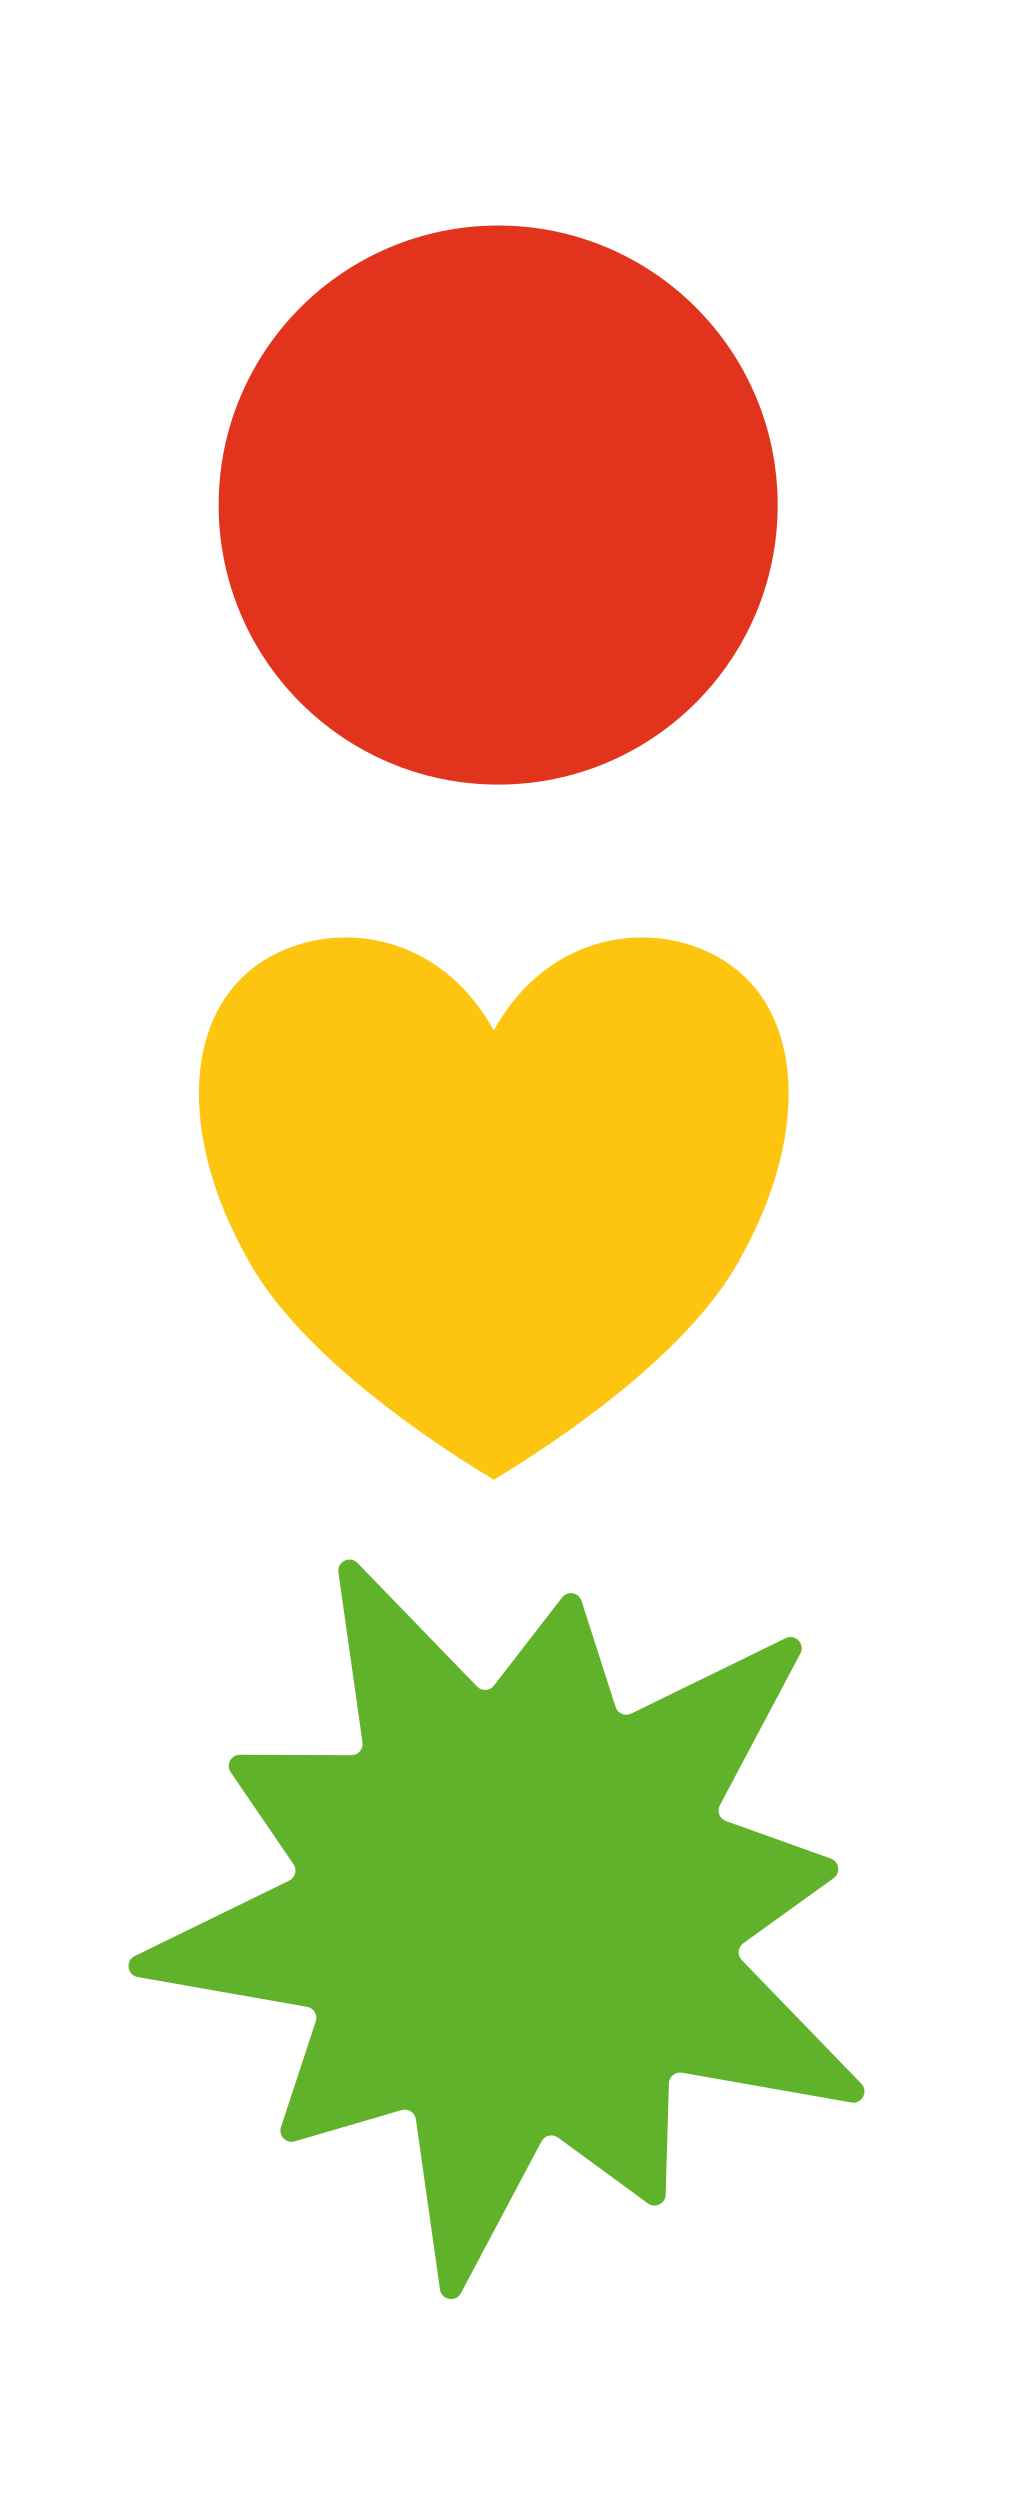
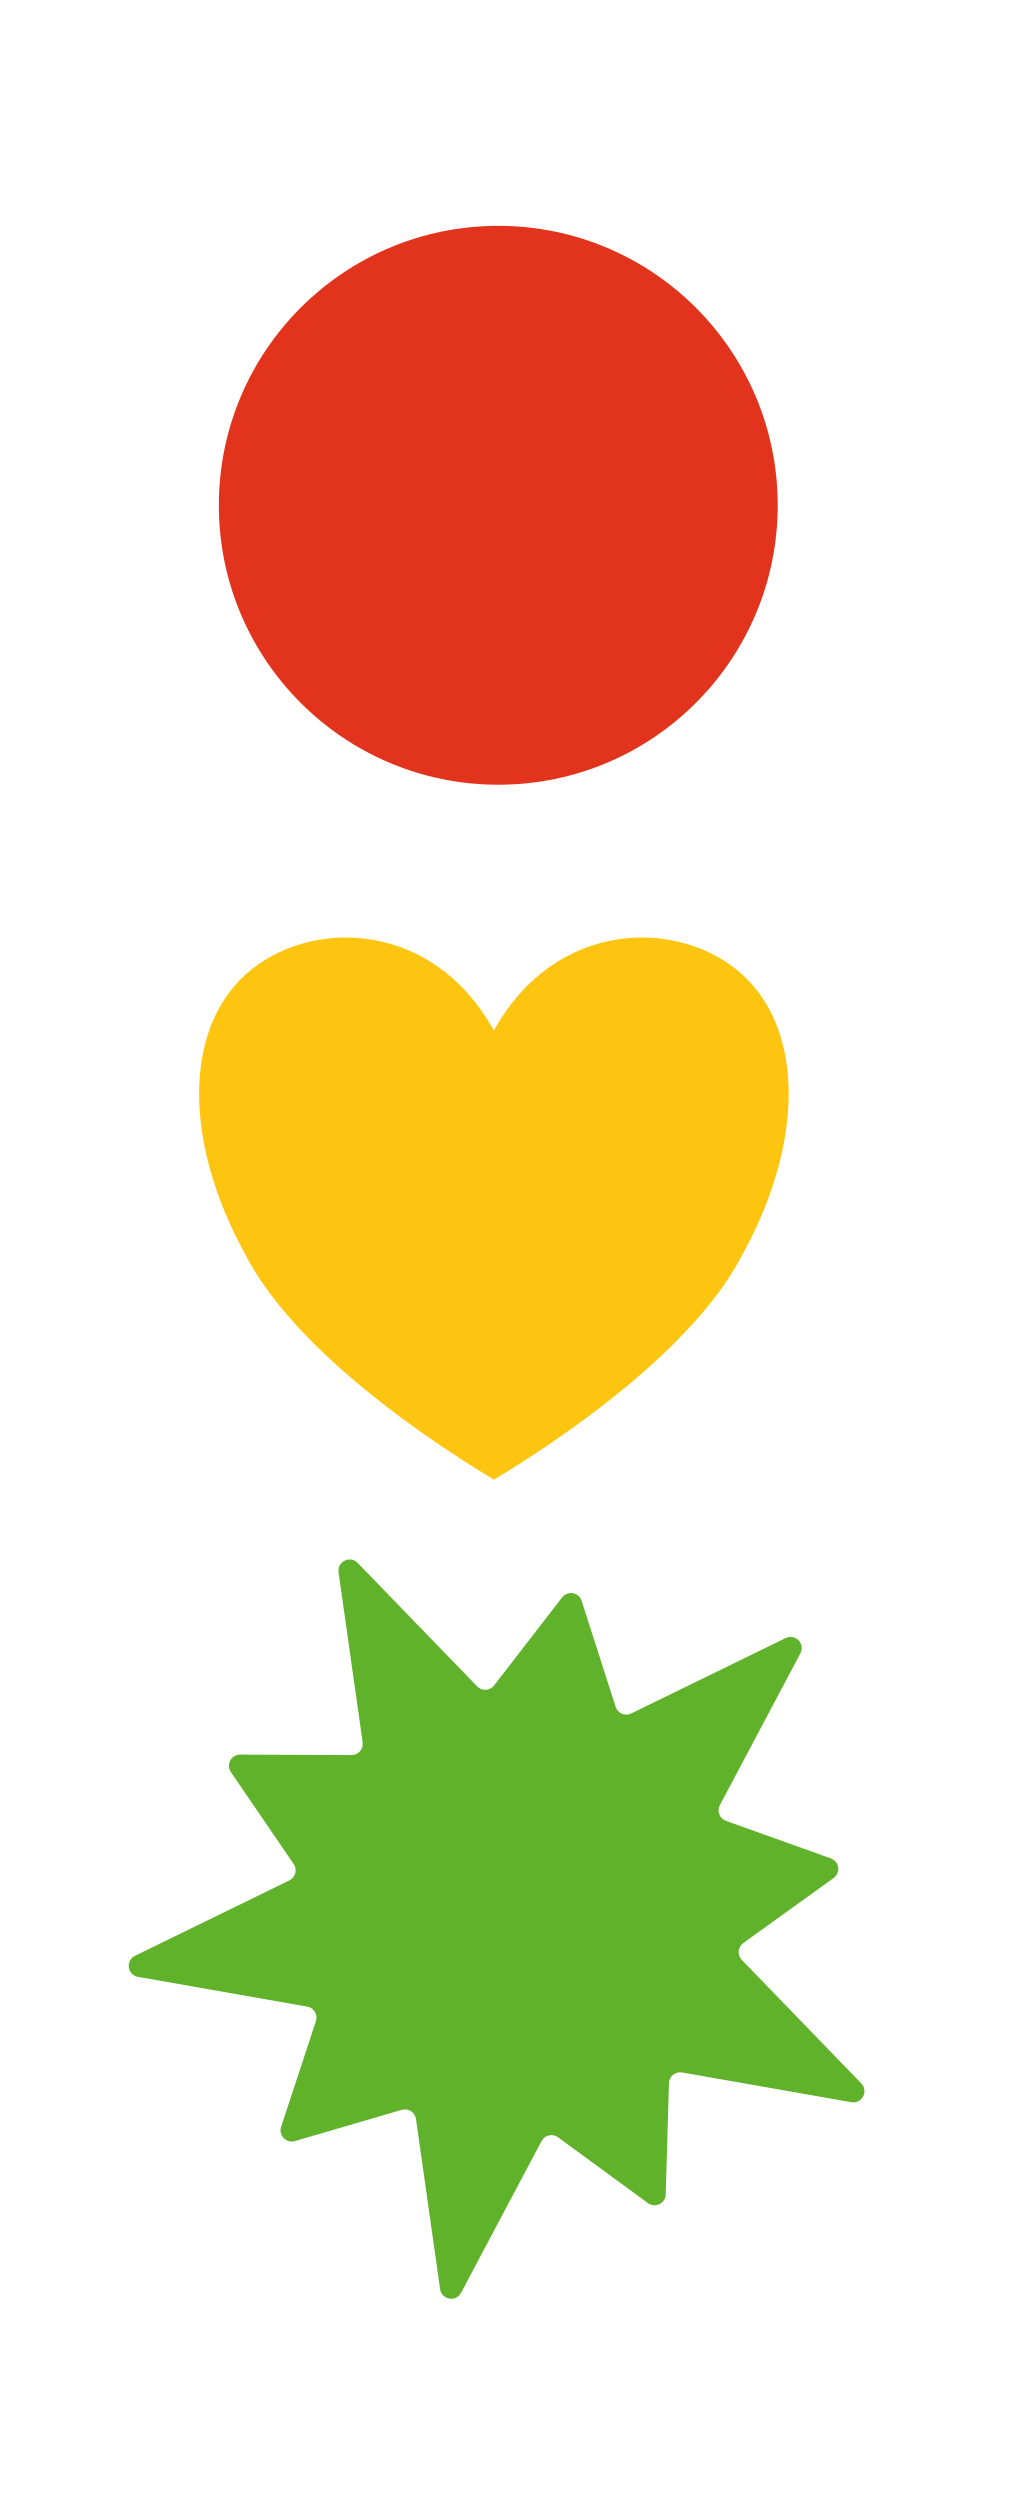
- <svg xmlns="http://www.w3.org/2000/svg" width="100%" height="100%" viewBox="0 0 1346 3331" version="1.1" xml:space="preserve" style="fill-rule:evenodd;clip-rule:evenodd;stroke-linejoin:round;stroke-miterlimit:2;">
-   <rect id="symbole-quer" x="0" y="0.288" width="1345.44" height="3330.36" style="fill:none;" />
+ <svg xmlns="http://www.w3.org/2000/svg" width="100%" height="100%" viewBox="0 0 1346 3332" version="1.1" xml:space="preserve" style="fill-rule:evenodd;clip-rule:evenodd;stroke-linejoin:round;stroke-miterlimit:2;">
+   <rect id="symbole-quer" x="0.334" y="0.787" width="1345.44" height="3330.36" style="fill:none;" />
  <g>
-     <path d="M1036.2,672.952c-0,-205.695 -166.753,-372.448 -372.449,-372.448c-205.679,-0 -372.432,166.753 -372.432,372.448c-0,205.695 166.753,372.449 372.432,372.449c205.696,-0 372.449,-166.754 372.449,-372.449" style="fill:#e2341d;" />
-     <path d="M657.919,1373.02c82.712,-149.653 248.136,-149.653 330.849,-74.827c82.716,74.827 82.716,224.48 0,374.133c-57.899,112.24 -206.78,224.48 -330.849,299.307c-124.069,-74.827 -272.95,-187.067 -330.849,-299.307c-82.713,-149.653 -82.713,-299.306 -0,-374.133c82.712,-74.826 248.137,-74.826 330.849,74.827Z" style="fill:#fdc50f;" />
-     <path d="M1134.29,2801.32l-225.537,-39.629c-8.967,-1.571 -17.227,5.165 -17.5,14.257l-4.318,148.245c-0.35,12.002 -14.046,18.7 -23.74,11.598l-119.734,-87.681c-7.328,-5.386 -17.732,-2.991 -21.993,5.038l-107.293,202.171c-6.778,12.772 -25.925,9.401 -27.945,-4.896l-32.13,-226.687c-1.269,-9.007 -10.228,-14.784 -18.96,-12.242l-142.429,41.632c-11.518,3.377 -22.103,-7.578 -18.357,-18.994l46.368,-140.873c2.858,-8.625 -2.626,-17.792 -11.593,-19.363l-225.555,-39.624c-14.234,-2.513 -16.942,-21.772 -3.952,-28.118l205.671,-100.426c8.17,-3.996 10.916,-14.311 5.785,-21.824l-83.672,-122.527c-6.784,-9.931 0.363,-23.397 12.39,-23.345l148.351,0.623c9.098,0.04 16.124,-8.004 14.837,-17.005l-32.096,-226.639c-2.043,-14.31 15.442,-22.867 25.484,-12.482l159.259,164.599c6.322,6.528 16.97,5.937 22.529,-1.269l90.681,-117.341c7.35,-9.518 22.355,-6.893 26.02,4.556l45.351,141.289c2.767,8.644 12.59,12.819 20.766,8.841l205.718,-100.46c12.991,-6.346 26.501,7.644 19.718,20.398l-107.275,202.166c-4.273,8.052 -0.413,17.988 8.142,21.06l139.736,49.992c11.32,4.065 13.445,19.144 3.683,26.166l-120.332,86.661c-7.376,5.322 -8.32,15.956 -1.993,22.501l159.208,164.557c10.065,10.398 0.936,27.571 -13.293,25.075" style="fill:#61b22b;" />
+     <path d="M1036.54,673.451c0,-205.695 -166.753,-372.449 -372.448,-372.449c-205.68,0 -372.433,166.754 -372.433,372.449c-0,205.695 166.753,372.448 372.433,372.448c205.695,0 372.448,-166.753 372.448,-372.448" style="fill:#e2341d;" />
+     <path d="M658.253,1373.52c82.712,-149.653 248.137,-149.653 330.85,-74.827c82.715,74.827 82.715,224.48 -0,374.133c-57.9,112.24 -206.781,224.48 -330.85,299.306c-124.068,-74.826 -272.95,-187.066 -330.849,-299.306c-82.712,-149.653 -82.712,-299.306 0,-374.133c82.713,-74.826 248.137,-74.826 330.849,74.827Z" style="fill:#fdc50f;" />
+     <path d="M1134.62,2801.82l-225.538,-39.629c-8.966,-1.571 -17.227,5.165 -17.5,14.257l-4.318,148.245c-0.35,12.001 -14.046,18.7 -23.74,11.598l-119.734,-87.681c-7.327,-5.387 -17.732,-2.991 -21.993,5.038l-107.293,202.171c-6.778,12.771 -25.925,9.401 -27.945,-4.897l-32.13,-226.687c-1.269,-9.006 -10.228,-14.783 -18.96,-12.242l-142.429,41.633c-11.518,3.377 -22.102,-7.578 -18.357,-18.994l46.369,-140.873c2.857,-8.625 -2.627,-17.792 -11.594,-19.363l-225.555,-39.624c-14.234,-2.513 -16.942,-21.772 -3.952,-28.119l205.671,-100.425c8.171,-3.997 10.917,-14.312 5.785,-21.824l-83.672,-122.527c-6.783,-9.931 0.363,-23.397 12.39,-23.345l148.351,0.623c9.098,0.039 16.125,-8.004 14.837,-17.005l-32.096,-226.639c-2.043,-14.31 15.442,-22.867 25.484,-12.482l159.26,164.599c6.321,6.528 16.969,5.937 22.528,-1.269l90.682,-117.342c7.349,-9.518 22.354,-6.892 26.019,4.557l45.352,141.288c2.766,8.645 12.589,12.82 20.765,8.841l205.719,-100.459c12.99,-6.346 26.501,7.644 19.717,20.398l-107.275,202.166c-4.273,8.051 -0.413,17.988 8.142,21.06l139.737,49.991c11.32,4.066 13.444,19.145 3.683,26.167l-120.333,86.66c-7.376,5.323 -8.32,15.957 -1.993,22.502l159.208,164.557c10.065,10.397 0.937,27.571 -13.292,25.075" style="fill:#61b22b;" />
  </g>
</svg>
